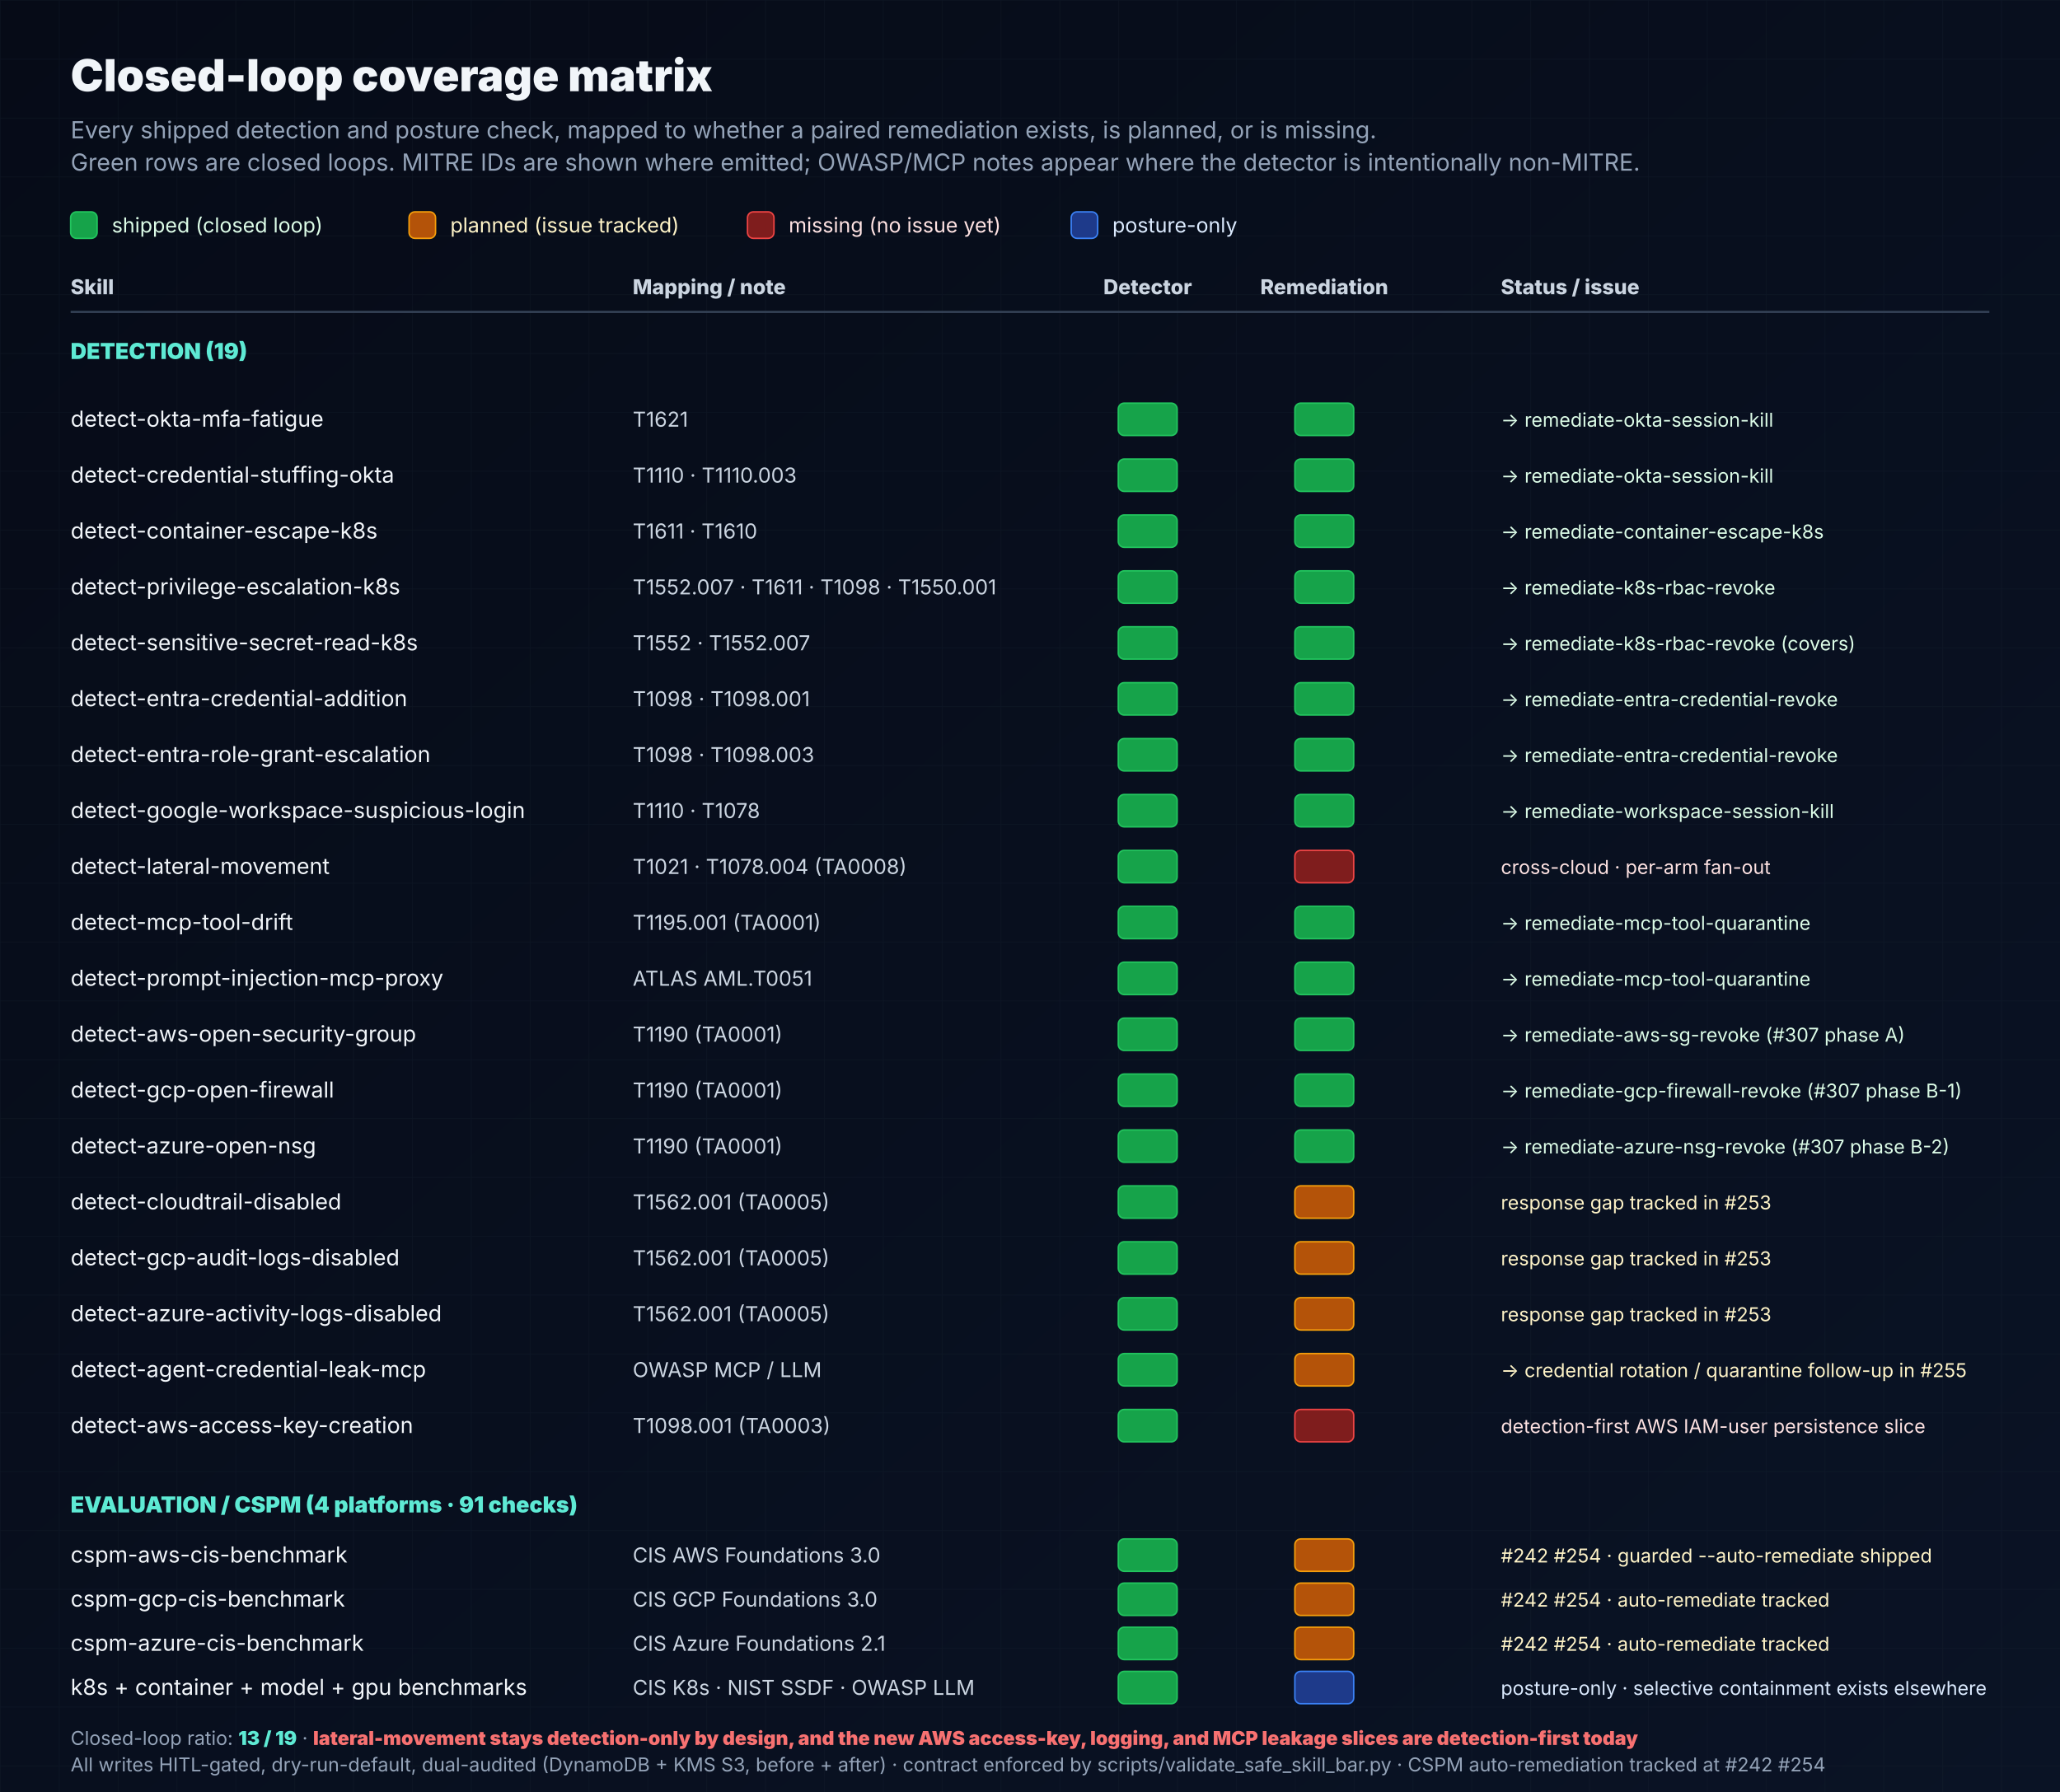
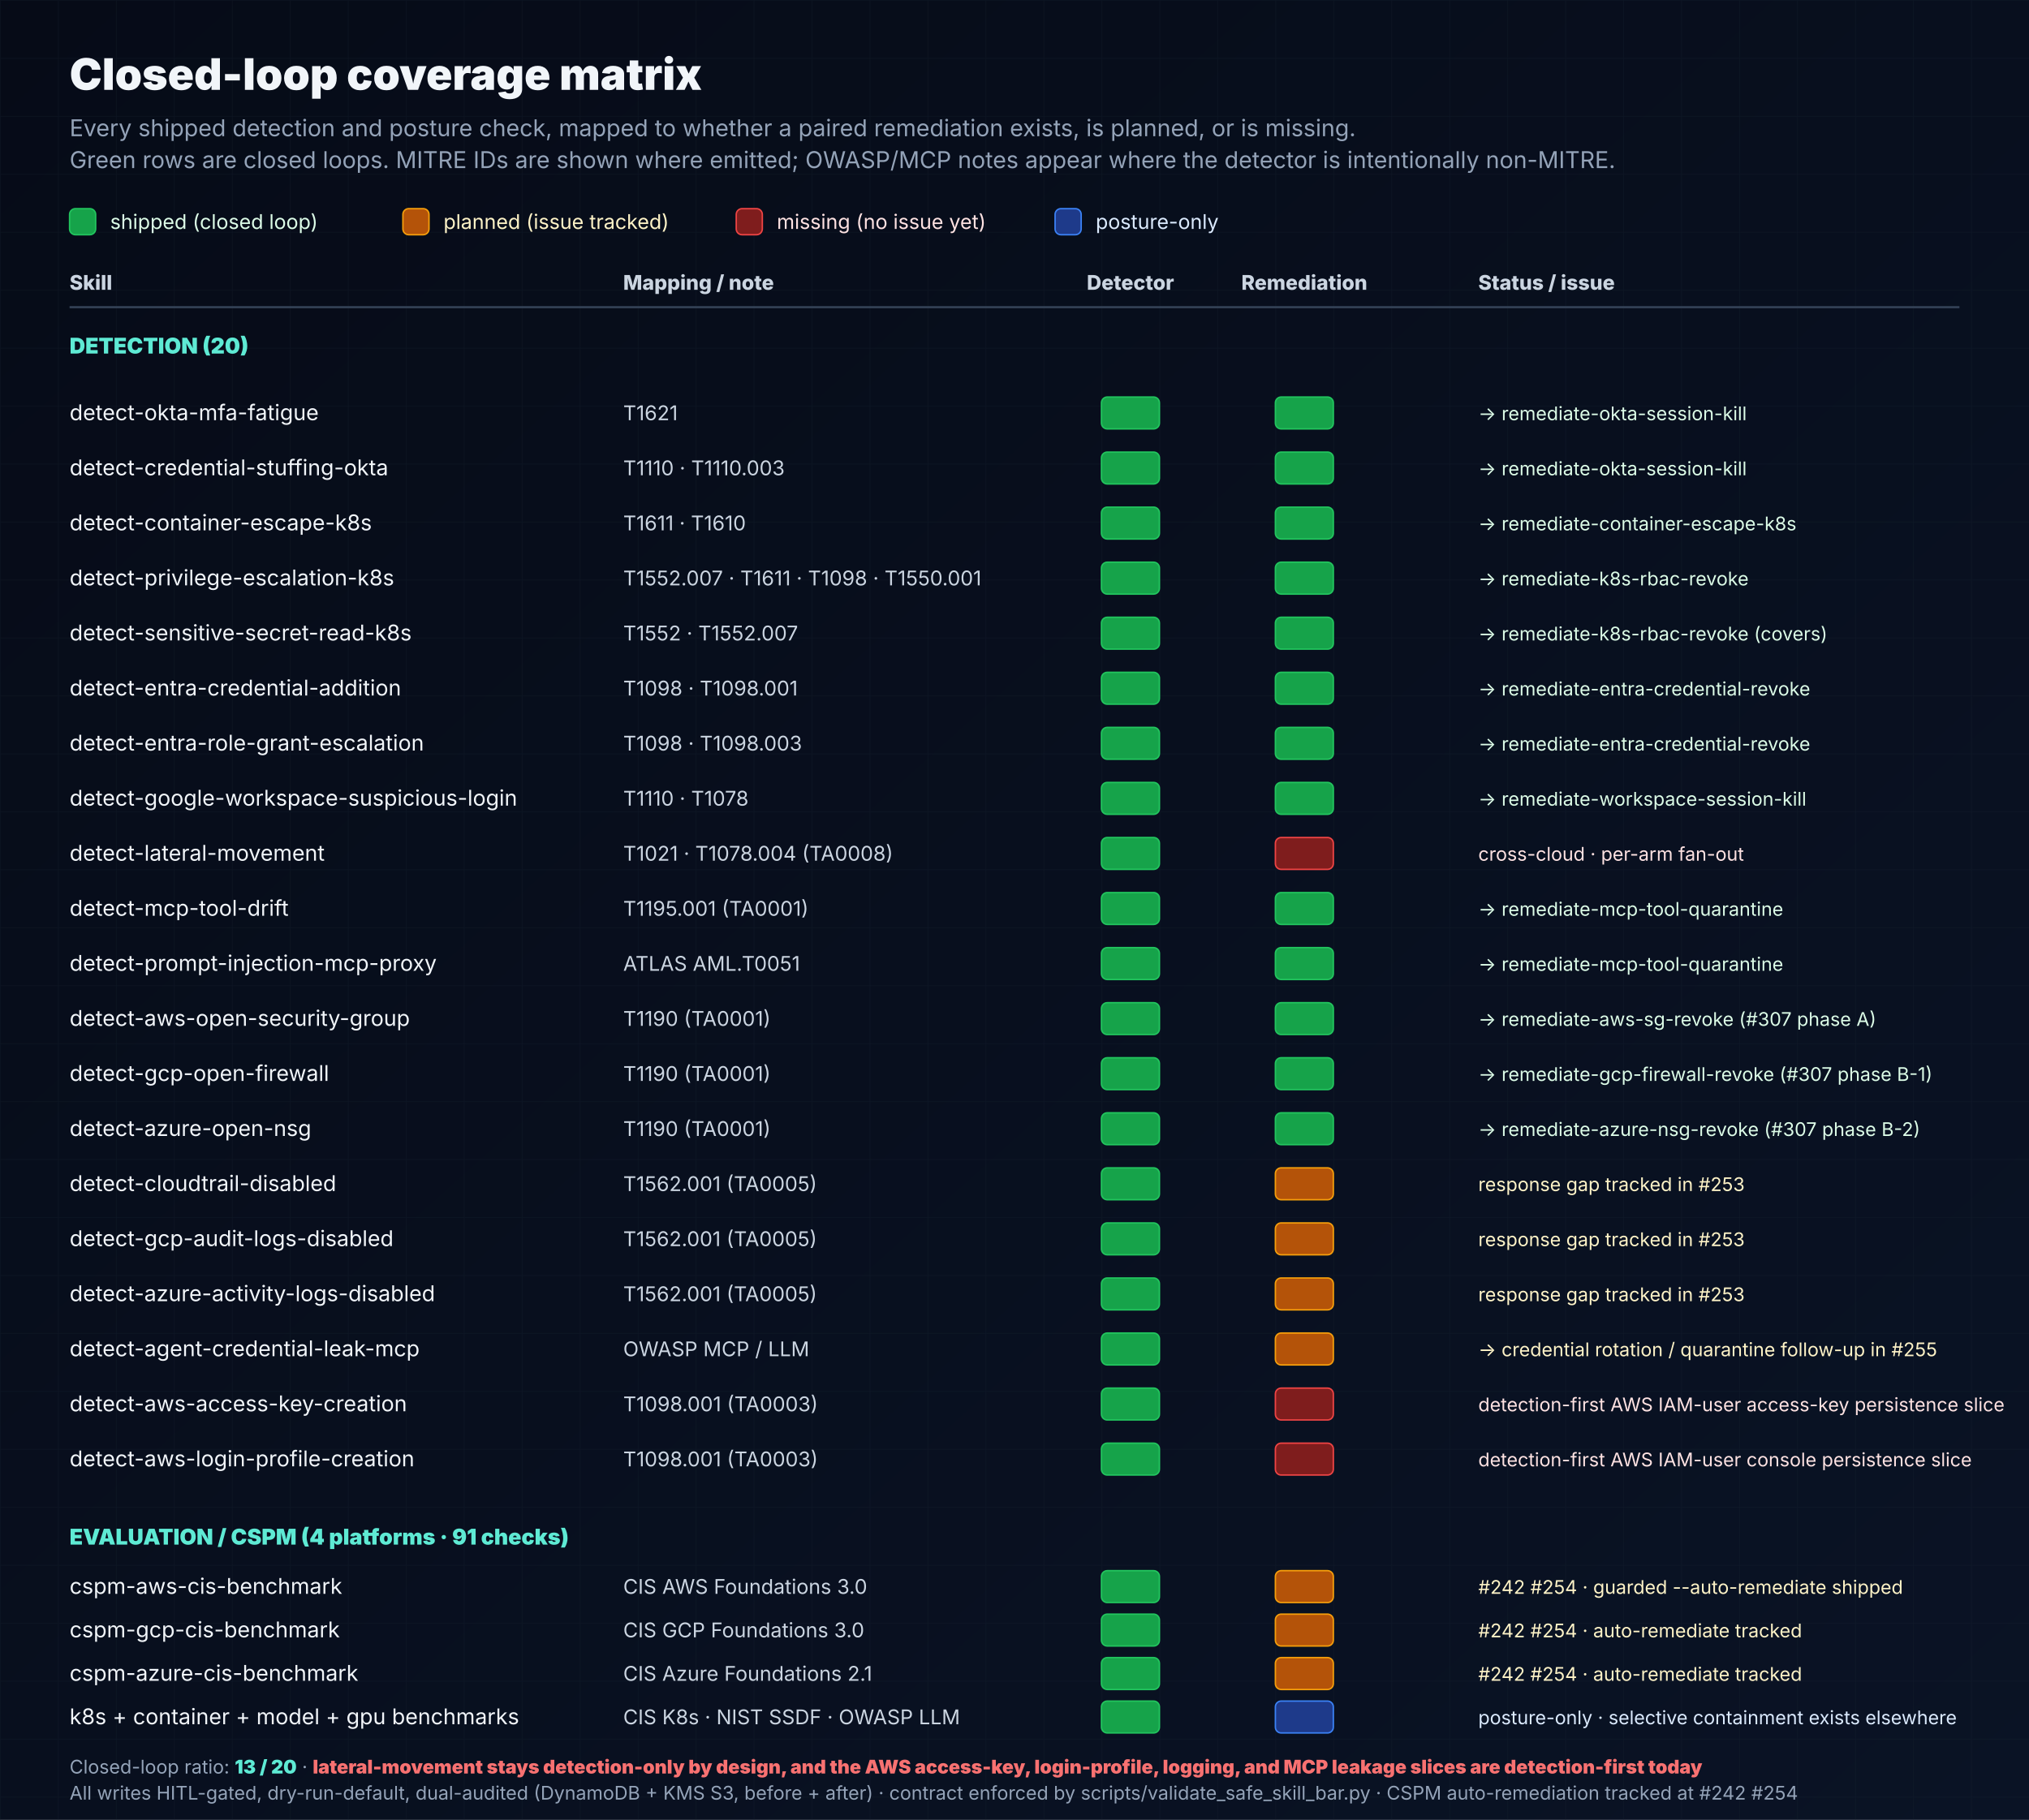
- <svg xmlns="http://www.w3.org/2000/svg" width="1400" height="1218" viewBox="0 0 1400 1218" role="img" aria-labelledby="cm-title cm-desc">
+ <svg xmlns="http://www.w3.org/2000/svg" width="1400" height="1256" viewBox="0 0 1400 1256" role="img" aria-labelledby="cm-title cm-desc">
  <defs>
    <linearGradient id="bg2" x1="0" y1="0" x2="1" y2="1">
      <stop offset="0%" stop-color="#060b17" />
      <stop offset="100%" stop-color="#0a1325" />
    </linearGradient>
    <pattern id="grid2" x="0" y="0" width="40" height="40" patternUnits="userSpaceOnUse">
      <path d="M40 0H0V40" fill="none" stroke="#1e293b" stroke-opacity="0.25" stroke-width="1" />
    </pattern>
  </defs>
-   <rect width="1400" height="1218" fill="url(#bg2)" />
-   <rect width="1400" height="1218" fill="url(#grid2)" />
+   <rect width="1400" height="1256" fill="url(#bg2)" />
+   <rect width="1400" height="1256" fill="url(#grid2)" />
  <text x="48" y="62" fill="#f1f5f9" font-family="Inter, system-ui, sans-serif" font-size="30" font-weight="900">Closed-loop coverage matrix</text>
  <text x="48" y="94" fill="#94a3b8" font-family="Inter, system-ui, sans-serif" font-size="16">Every shipped detection and posture check, mapped to whether a paired remediation exists, is planned, or is missing.</text>
  <text x="48" y="116" fill="#94a3b8" font-family="Inter, system-ui, sans-serif" font-size="16">Green rows are closed loops. MITRE IDs are shown where emitted; OWASP/MCP notes appear where the detector is intentionally non-MITRE.</text>
  <g transform="translate(48,144)" font-family="Inter, system-ui, sans-serif" font-size="14">
    <g>
      <rect x="0" y="0" width="18" height="18" rx="4" fill="#16a34a" stroke="#22c55e" />
      <text x="28" y="14" fill="#dcfce7">shipped (closed loop)</text>
    </g>
    <g transform="translate(230,0)">
      <rect x="0" y="0" width="18" height="18" rx="4" fill="#b45309" stroke="#f59e0b" />
      <text x="28" y="14" fill="#fef3c7">planned (issue tracked)</text>
    </g>
    <g transform="translate(460,0)">
      <rect x="0" y="0" width="18" height="18" rx="4" fill="#7f1d1d" stroke="#ef4444" />
      <text x="28" y="14" fill="#fee2e2">missing (no issue yet)</text>
    </g>
    <g transform="translate(680,0)">
      <rect x="0" y="0" width="18" height="18" rx="4" fill="#1e3a8a" stroke="#3b82f6" />
      <text x="28" y="14" fill="#dbeafe">posture-only</text>
    </g>
  </g>
  <g font-family="Inter, system-ui, sans-serif" font-size="14" font-weight="800" fill="#cbd5e1">
    <text x="48" y="200">Skill</text>
    <text x="430" y="200">Mapping / note</text>
    <text x="780" y="200" text-anchor="middle">Detector</text>
    <text x="900" y="200" text-anchor="middle">Remediation</text>
    <text x="1020" y="200">Status / issue</text>
  </g>
  <line x1="48" y1="212" x2="1352" y2="212" stroke="#334155" stroke-width="1.5" />
-   <text x="48" y="244" fill="#5eead4" font-family="Inter, system-ui, sans-serif" font-size="15" font-weight="900">DETECTION (19)</text>
+   <text x="48" y="244" fill="#5eead4" font-family="Inter, system-ui, sans-serif" font-size="15" font-weight="900">DETECTION (20)</text>
  <g font-family="Inter, system-ui, sans-serif">
    <text x="48" y="290" fill="#f1f5f9" font-size="15">detect-okta-mfa-fatigue</text>
    <text x="430" y="290" fill="#cbd5e1" font-size="14">T1621</text>
    <rect x="760" y="274" width="40" height="22" rx="4" fill="#16a34a" stroke="#22c55e" />
    <rect x="880" y="274" width="40" height="22" rx="4" fill="#16a34a" stroke="#22c55e" />
    <text x="1020" y="290" fill="#dcfce7" font-size="13">→ remediate-okta-session-kill</text>
  </g>
  <g font-family="Inter, system-ui, sans-serif">
    <text x="48" y="328" fill="#f1f5f9" font-size="15">detect-credential-stuffing-okta</text>
    <text x="430" y="328" fill="#cbd5e1" font-size="14">T1110 · T1110.003</text>
    <rect x="760" y="312" width="40" height="22" rx="4" fill="#16a34a" stroke="#22c55e" />
    <rect x="880" y="312" width="40" height="22" rx="4" fill="#16a34a" stroke="#22c55e" />
    <text x="1020" y="328" fill="#dcfce7" font-size="13">→ remediate-okta-session-kill</text>
  </g>
  <g font-family="Inter, system-ui, sans-serif">
    <text x="48" y="366" fill="#f1f5f9" font-size="15">detect-container-escape-k8s</text>
    <text x="430" y="366" fill="#cbd5e1" font-size="14">T1611 · T1610</text>
    <rect x="760" y="350" width="40" height="22" rx="4" fill="#16a34a" stroke="#22c55e" />
    <rect x="880" y="350" width="40" height="22" rx="4" fill="#16a34a" stroke="#22c55e" />
    <text x="1020" y="366" fill="#dcfce7" font-size="13">→ remediate-container-escape-k8s</text>
  </g>
  <g font-family="Inter, system-ui, sans-serif">
    <text x="48" y="404" fill="#f1f5f9" font-size="15">detect-privilege-escalation-k8s</text>
    <text x="430" y="404" fill="#cbd5e1" font-size="14">T1552.007 · T1611 · T1098 · T1550.001</text>
    <rect x="760" y="388" width="40" height="22" rx="4" fill="#16a34a" stroke="#22c55e" />
    <rect x="880" y="388" width="40" height="22" rx="4" fill="#16a34a" stroke="#22c55e" />
    <text x="1020" y="404" fill="#dcfce7" font-size="13">→ remediate-k8s-rbac-revoke</text>
  </g>
  <g font-family="Inter, system-ui, sans-serif">
    <text x="48" y="442" fill="#f1f5f9" font-size="15">detect-sensitive-secret-read-k8s</text>
    <text x="430" y="442" fill="#cbd5e1" font-size="14">T1552 · T1552.007</text>
    <rect x="760" y="426" width="40" height="22" rx="4" fill="#16a34a" stroke="#22c55e" />
    <rect x="880" y="426" width="40" height="22" rx="4" fill="#16a34a" stroke="#22c55e" />
    <text x="1020" y="442" fill="#dcfce7" font-size="13">→ remediate-k8s-rbac-revoke (covers)</text>
  </g>
  <g font-family="Inter, system-ui, sans-serif">
    <text x="48" y="480" fill="#f1f5f9" font-size="15">detect-entra-credential-addition</text>
    <text x="430" y="480" fill="#cbd5e1" font-size="14">T1098 · T1098.001</text>
    <rect x="760" y="464" width="40" height="22" rx="4" fill="#16a34a" stroke="#22c55e" />
    <rect x="880" y="464" width="40" height="22" rx="4" fill="#16a34a" stroke="#22c55e" />
    <text x="1020" y="480" fill="#dcfce7" font-size="13">→ remediate-entra-credential-revoke</text>
  </g>
  <g font-family="Inter, system-ui, sans-serif">
    <text x="48" y="518" fill="#f1f5f9" font-size="15">detect-entra-role-grant-escalation</text>
    <text x="430" y="518" fill="#cbd5e1" font-size="14">T1098 · T1098.003</text>
    <rect x="760" y="502" width="40" height="22" rx="4" fill="#16a34a" stroke="#22c55e" />
    <rect x="880" y="502" width="40" height="22" rx="4" fill="#16a34a" stroke="#22c55e" />
    <text x="1020" y="518" fill="#dcfce7" font-size="13">→ remediate-entra-credential-revoke</text>
  </g>
  <g font-family="Inter, system-ui, sans-serif">
    <text x="48" y="556" fill="#f1f5f9" font-size="15">detect-google-workspace-suspicious-login</text>
    <text x="430" y="556" fill="#cbd5e1" font-size="14">T1110 · T1078</text>
    <rect x="760" y="540" width="40" height="22" rx="4" fill="#16a34a" stroke="#22c55e" />
    <rect x="880" y="540" width="40" height="22" rx="4" fill="#16a34a" stroke="#22c55e" />
    <text x="1020" y="556" fill="#dcfce7" font-size="13">→ remediate-workspace-session-kill</text>
  </g>
  <g font-family="Inter, system-ui, sans-serif">
    <text x="48" y="594" fill="#f1f5f9" font-size="15">detect-lateral-movement</text>
    <text x="430" y="594" fill="#cbd5e1" font-size="14">T1021 · T1078.004 (TA0008)</text>
    <rect x="760" y="578" width="40" height="22" rx="4" fill="#16a34a" stroke="#22c55e" />
    <rect x="880" y="578" width="40" height="22" rx="4" fill="#7f1d1d" stroke="#ef4444" />
    <text x="1020" y="594" fill="#fee2e2" font-size="13">cross-cloud · per-arm fan-out</text>
  </g>
  <g font-family="Inter, system-ui, sans-serif">
    <text x="48" y="632" fill="#f1f5f9" font-size="15">detect-mcp-tool-drift</text>
    <text x="430" y="632" fill="#cbd5e1" font-size="14">T1195.001 (TA0001)</text>
    <rect x="760" y="616" width="40" height="22" rx="4" fill="#16a34a" stroke="#22c55e" />
    <rect x="880" y="616" width="40" height="22" rx="4" fill="#16a34a" stroke="#22c55e" />
    <text x="1020" y="632" fill="#dcfce7" font-size="13">→ remediate-mcp-tool-quarantine</text>
  </g>
  <g font-family="Inter, system-ui, sans-serif">
    <text x="48" y="670" fill="#f1f5f9" font-size="15">detect-prompt-injection-mcp-proxy</text>
    <text x="430" y="670" fill="#cbd5e1" font-size="14">ATLAS AML.T0051</text>
    <rect x="760" y="654" width="40" height="22" rx="4" fill="#16a34a" stroke="#22c55e" />
    <rect x="880" y="654" width="40" height="22" rx="4" fill="#16a34a" stroke="#22c55e" />
    <text x="1020" y="670" fill="#dcfce7" font-size="13">→ remediate-mcp-tool-quarantine</text>
  </g>
  <g font-family="Inter, system-ui, sans-serif">
    <text x="48" y="708" fill="#f1f5f9" font-size="15">detect-aws-open-security-group</text>
    <text x="430" y="708" fill="#cbd5e1" font-size="14">T1190 (TA0001)</text>
    <rect x="760" y="692" width="40" height="22" rx="4" fill="#16a34a" stroke="#22c55e" />
    <rect x="880" y="692" width="40" height="22" rx="4" fill="#16a34a" stroke="#22c55e" />
    <text x="1020" y="708" fill="#dcfce7" font-size="13">→ remediate-aws-sg-revoke (#307 phase A)</text>
  </g>
  <g font-family="Inter, system-ui, sans-serif">
    <text x="48" y="746" fill="#f1f5f9" font-size="15">detect-gcp-open-firewall</text>
    <text x="430" y="746" fill="#cbd5e1" font-size="14">T1190 (TA0001)</text>
    <rect x="760" y="730" width="40" height="22" rx="4" fill="#16a34a" stroke="#22c55e" />
    <rect x="880" y="730" width="40" height="22" rx="4" fill="#16a34a" stroke="#22c55e" />
    <text x="1020" y="746" fill="#dcfce7" font-size="13">→ remediate-gcp-firewall-revoke (#307 phase B-1)</text>
  </g>
  <g font-family="Inter, system-ui, sans-serif">
    <text x="48" y="784" fill="#f1f5f9" font-size="15">detect-azure-open-nsg</text>
    <text x="430" y="784" fill="#cbd5e1" font-size="14">T1190 (TA0001)</text>
    <rect x="760" y="768" width="40" height="22" rx="4" fill="#16a34a" stroke="#22c55e" />
    <rect x="880" y="768" width="40" height="22" rx="4" fill="#16a34a" stroke="#22c55e" />
    <text x="1020" y="784" fill="#dcfce7" font-size="13">→ remediate-azure-nsg-revoke (#307 phase B-2)</text>
  </g>
  <g font-family="Inter, system-ui, sans-serif">
    <text x="48" y="822" fill="#f1f5f9" font-size="15">detect-cloudtrail-disabled</text>
    <text x="430" y="822" fill="#cbd5e1" font-size="14">T1562.001 (TA0005)</text>
    <rect x="760" y="806" width="40" height="22" rx="4" fill="#16a34a" stroke="#22c55e" />
    <rect x="880" y="806" width="40" height="22" rx="4" fill="#b45309" stroke="#f59e0b" />
    <text x="1020" y="822" fill="#fef3c7" font-size="13">response gap tracked in #253</text>
  </g>
  <g font-family="Inter, system-ui, sans-serif">
    <text x="48" y="860" fill="#f1f5f9" font-size="15">detect-gcp-audit-logs-disabled</text>
    <text x="430" y="860" fill="#cbd5e1" font-size="14">T1562.001 (TA0005)</text>
    <rect x="760" y="844" width="40" height="22" rx="4" fill="#16a34a" stroke="#22c55e" />
    <rect x="880" y="844" width="40" height="22" rx="4" fill="#b45309" stroke="#f59e0b" />
    <text x="1020" y="860" fill="#fef3c7" font-size="13">response gap tracked in #253</text>
  </g>
  <g font-family="Inter, system-ui, sans-serif">
    <text x="48" y="898" fill="#f1f5f9" font-size="15">detect-azure-activity-logs-disabled</text>
    <text x="430" y="898" fill="#cbd5e1" font-size="14">T1562.001 (TA0005)</text>
    <rect x="760" y="882" width="40" height="22" rx="4" fill="#16a34a" stroke="#22c55e" />
    <rect x="880" y="882" width="40" height="22" rx="4" fill="#b45309" stroke="#f59e0b" />
    <text x="1020" y="898" fill="#fef3c7" font-size="13">response gap tracked in #253</text>
  </g>
  <g font-family="Inter, system-ui, sans-serif">
    <text x="48" y="936" fill="#f1f5f9" font-size="15">detect-agent-credential-leak-mcp</text>
    <text x="430" y="936" fill="#cbd5e1" font-size="14">OWASP MCP / LLM</text>
    <rect x="760" y="920" width="40" height="22" rx="4" fill="#16a34a" stroke="#22c55e" />
    <rect x="880" y="920" width="40" height="22" rx="4" fill="#b45309" stroke="#f59e0b" />
    <text x="1020" y="936" fill="#fef3c7" font-size="13">→ credential rotation / quarantine follow-up in #255</text>
  </g>
  <g font-family="Inter, system-ui, sans-serif">
    <text x="48" y="974" fill="#f1f5f9" font-size="15">detect-aws-access-key-creation</text>
    <text x="430" y="974" fill="#cbd5e1" font-size="14">T1098.001 (TA0003)</text>
    <rect x="760" y="958" width="40" height="22" rx="4" fill="#16a34a" stroke="#22c55e" />
    <rect x="880" y="958" width="40" height="22" rx="4" fill="#7f1d1d" stroke="#ef4444" />
-     <text x="1020" y="974" fill="#fee2e2" font-size="13">detection-first AWS IAM-user persistence slice</text>
-   </g>
-   <text x="48" y="1028" fill="#5eead4" font-family="Inter, system-ui, sans-serif" font-size="15" font-weight="900">EVALUATION / CSPM (4 platforms · 91 checks)</text>
-   <g font-family="Inter, system-ui, sans-serif">
-     <text x="48" y="1062" fill="#f1f5f9" font-size="15">cspm-aws-cis-benchmark</text>
-     <text x="430" y="1062" fill="#cbd5e1" font-size="14">CIS AWS Foundations 3.0</text>
-     <rect x="760" y="1046" width="40" height="22" rx="4" fill="#16a34a" stroke="#22c55e" />
-     <rect x="880" y="1046" width="40" height="22" rx="4" fill="#b45309" stroke="#f59e0b" />
-     <text x="1020" y="1062" fill="#fef3c7" font-size="13">#242 #254 · guarded --auto-remediate shipped</text>
-   </g>
-   <g font-family="Inter, system-ui, sans-serif">
-     <text x="48" y="1092" fill="#f1f5f9" font-size="15">cspm-gcp-cis-benchmark</text>
-     <text x="430" y="1092" fill="#cbd5e1" font-size="14">CIS GCP Foundations 3.0</text>
-     <rect x="760" y="1076" width="40" height="22" rx="4" fill="#16a34a" stroke="#22c55e" />
-     <rect x="880" y="1076" width="40" height="22" rx="4" fill="#b45309" stroke="#f59e0b" />
-     <text x="1020" y="1092" fill="#fef3c7" font-size="13">#242 #254 · auto-remediate tracked</text>
-   </g>
-   <g font-family="Inter, system-ui, sans-serif">
-     <text x="48" y="1122" fill="#f1f5f9" font-size="15">cspm-azure-cis-benchmark</text>
-     <text x="430" y="1122" fill="#cbd5e1" font-size="14">CIS Azure Foundations 2.1</text>
-     <rect x="760" y="1106" width="40" height="22" rx="4" fill="#16a34a" stroke="#22c55e" />
-     <rect x="880" y="1106" width="40" height="22" rx="4" fill="#b45309" stroke="#f59e0b" />
-     <text x="1020" y="1122" fill="#fef3c7" font-size="13">#242 #254 · auto-remediate tracked</text>
-   </g>
-   <g font-family="Inter, system-ui, sans-serif">
-     <text x="48" y="1152" fill="#f1f5f9" font-size="15">k8s + container + model + gpu benchmarks</text>
-     <text x="430" y="1152" fill="#cbd5e1" font-size="14">CIS K8s · NIST SSDF · OWASP LLM</text>
-     <rect x="760" y="1136" width="40" height="22" rx="4" fill="#16a34a" stroke="#22c55e" />
-     <rect x="880" y="1136" width="40" height="22" rx="4" fill="#1e3a8a" stroke="#3b82f6" />
-     <text x="1020" y="1152" fill="#dbeafe" font-size="13">posture-only · selective containment exists elsewhere</text>
-   </g>
-   <g font-family="Inter, system-ui, sans-serif">
-     <text x="48" y="1186" fill="#94a3b8" font-size="13">Closed-loop ratio: <tspan fill="#5eead4" font-weight="900">13 / 19</tspan> · <tspan fill="#f87171" font-weight="900">lateral-movement stays detection-only by design, and the new AWS access-key, logging, and MCP leakage slices are detection-first today</tspan>
+     <text x="1020" y="974" fill="#fee2e2" font-size="13">detection-first AWS IAM-user access-key persistence slice</text>
+   </g>
+   <g font-family="Inter, system-ui, sans-serif">
+     <text x="48" y="1012" fill="#f1f5f9" font-size="15">detect-aws-login-profile-creation</text>
+     <text x="430" y="1012" fill="#cbd5e1" font-size="14">T1098.001 (TA0003)</text>
+     <rect x="760" y="996" width="40" height="22" rx="4" fill="#16a34a" stroke="#22c55e" />
+     <rect x="880" y="996" width="40" height="22" rx="4" fill="#7f1d1d" stroke="#ef4444" />
+     <text x="1020" y="1012" fill="#fee2e2" font-size="13">detection-first AWS IAM-user console persistence slice</text>
+   </g>
+   <text x="48" y="1066" fill="#5eead4" font-family="Inter, system-ui, sans-serif" font-size="15" font-weight="900">EVALUATION / CSPM (4 platforms · 91 checks)</text>
+   <g font-family="Inter, system-ui, sans-serif">
+     <text x="48" y="1100" fill="#f1f5f9" font-size="15">cspm-aws-cis-benchmark</text>
+     <text x="430" y="1100" fill="#cbd5e1" font-size="14">CIS AWS Foundations 3.0</text>
+     <rect x="760" y="1084" width="40" height="22" rx="4" fill="#16a34a" stroke="#22c55e" />
+     <rect x="880" y="1084" width="40" height="22" rx="4" fill="#b45309" stroke="#f59e0b" />
+     <text x="1020" y="1100" fill="#fef3c7" font-size="13">#242 #254 · guarded --auto-remediate shipped</text>
+   </g>
+   <g font-family="Inter, system-ui, sans-serif">
+     <text x="48" y="1130" fill="#f1f5f9" font-size="15">cspm-gcp-cis-benchmark</text>
+     <text x="430" y="1130" fill="#cbd5e1" font-size="14">CIS GCP Foundations 3.0</text>
+     <rect x="760" y="1114" width="40" height="22" rx="4" fill="#16a34a" stroke="#22c55e" />
+     <rect x="880" y="1114" width="40" height="22" rx="4" fill="#b45309" stroke="#f59e0b" />
+     <text x="1020" y="1130" fill="#fef3c7" font-size="13">#242 #254 · auto-remediate tracked</text>
+   </g>
+   <g font-family="Inter, system-ui, sans-serif">
+     <text x="48" y="1160" fill="#f1f5f9" font-size="15">cspm-azure-cis-benchmark</text>
+     <text x="430" y="1160" fill="#cbd5e1" font-size="14">CIS Azure Foundations 2.1</text>
+     <rect x="760" y="1144" width="40" height="22" rx="4" fill="#16a34a" stroke="#22c55e" />
+     <rect x="880" y="1144" width="40" height="22" rx="4" fill="#b45309" stroke="#f59e0b" />
+     <text x="1020" y="1160" fill="#fef3c7" font-size="13">#242 #254 · auto-remediate tracked</text>
+   </g>
+   <g font-family="Inter, system-ui, sans-serif">
+     <text x="48" y="1190" fill="#f1f5f9" font-size="15">k8s + container + model + gpu benchmarks</text>
+     <text x="430" y="1190" fill="#cbd5e1" font-size="14">CIS K8s · NIST SSDF · OWASP LLM</text>
+     <rect x="760" y="1174" width="40" height="22" rx="4" fill="#16a34a" stroke="#22c55e" />
+     <rect x="880" y="1174" width="40" height="22" rx="4" fill="#1e3a8a" stroke="#3b82f6" />
+     <text x="1020" y="1190" fill="#dbeafe" font-size="13">posture-only · selective containment exists elsewhere</text>
+   </g>
+   <g font-family="Inter, system-ui, sans-serif">
+     <text x="48" y="1224" fill="#94a3b8" font-size="13">Closed-loop ratio: <tspan fill="#5eead4" font-weight="900">13 / 20</tspan> · <tspan fill="#f87171" font-weight="900">lateral-movement stays detection-only by design, and the AWS access-key, login-profile, logging, and MCP leakage slices are detection-first today</tspan>
    </text>
-     <text x="48" y="1204" fill="#94a3b8" font-size="13">All writes HITL-gated, dry-run-default, dual-audited (DynamoDB + KMS S3, before + after) · contract enforced by scripts/validate_safe_skill_bar.py · CSPM auto-remediation tracked at #242 #254</text>
+     <text x="48" y="1242" fill="#94a3b8" font-size="13">All writes HITL-gated, dry-run-default, dual-audited (DynamoDB + KMS S3, before + after) · contract enforced by scripts/validate_safe_skill_bar.py · CSPM auto-remediation tracked at #242 #254</text>
  </g>
</svg>
